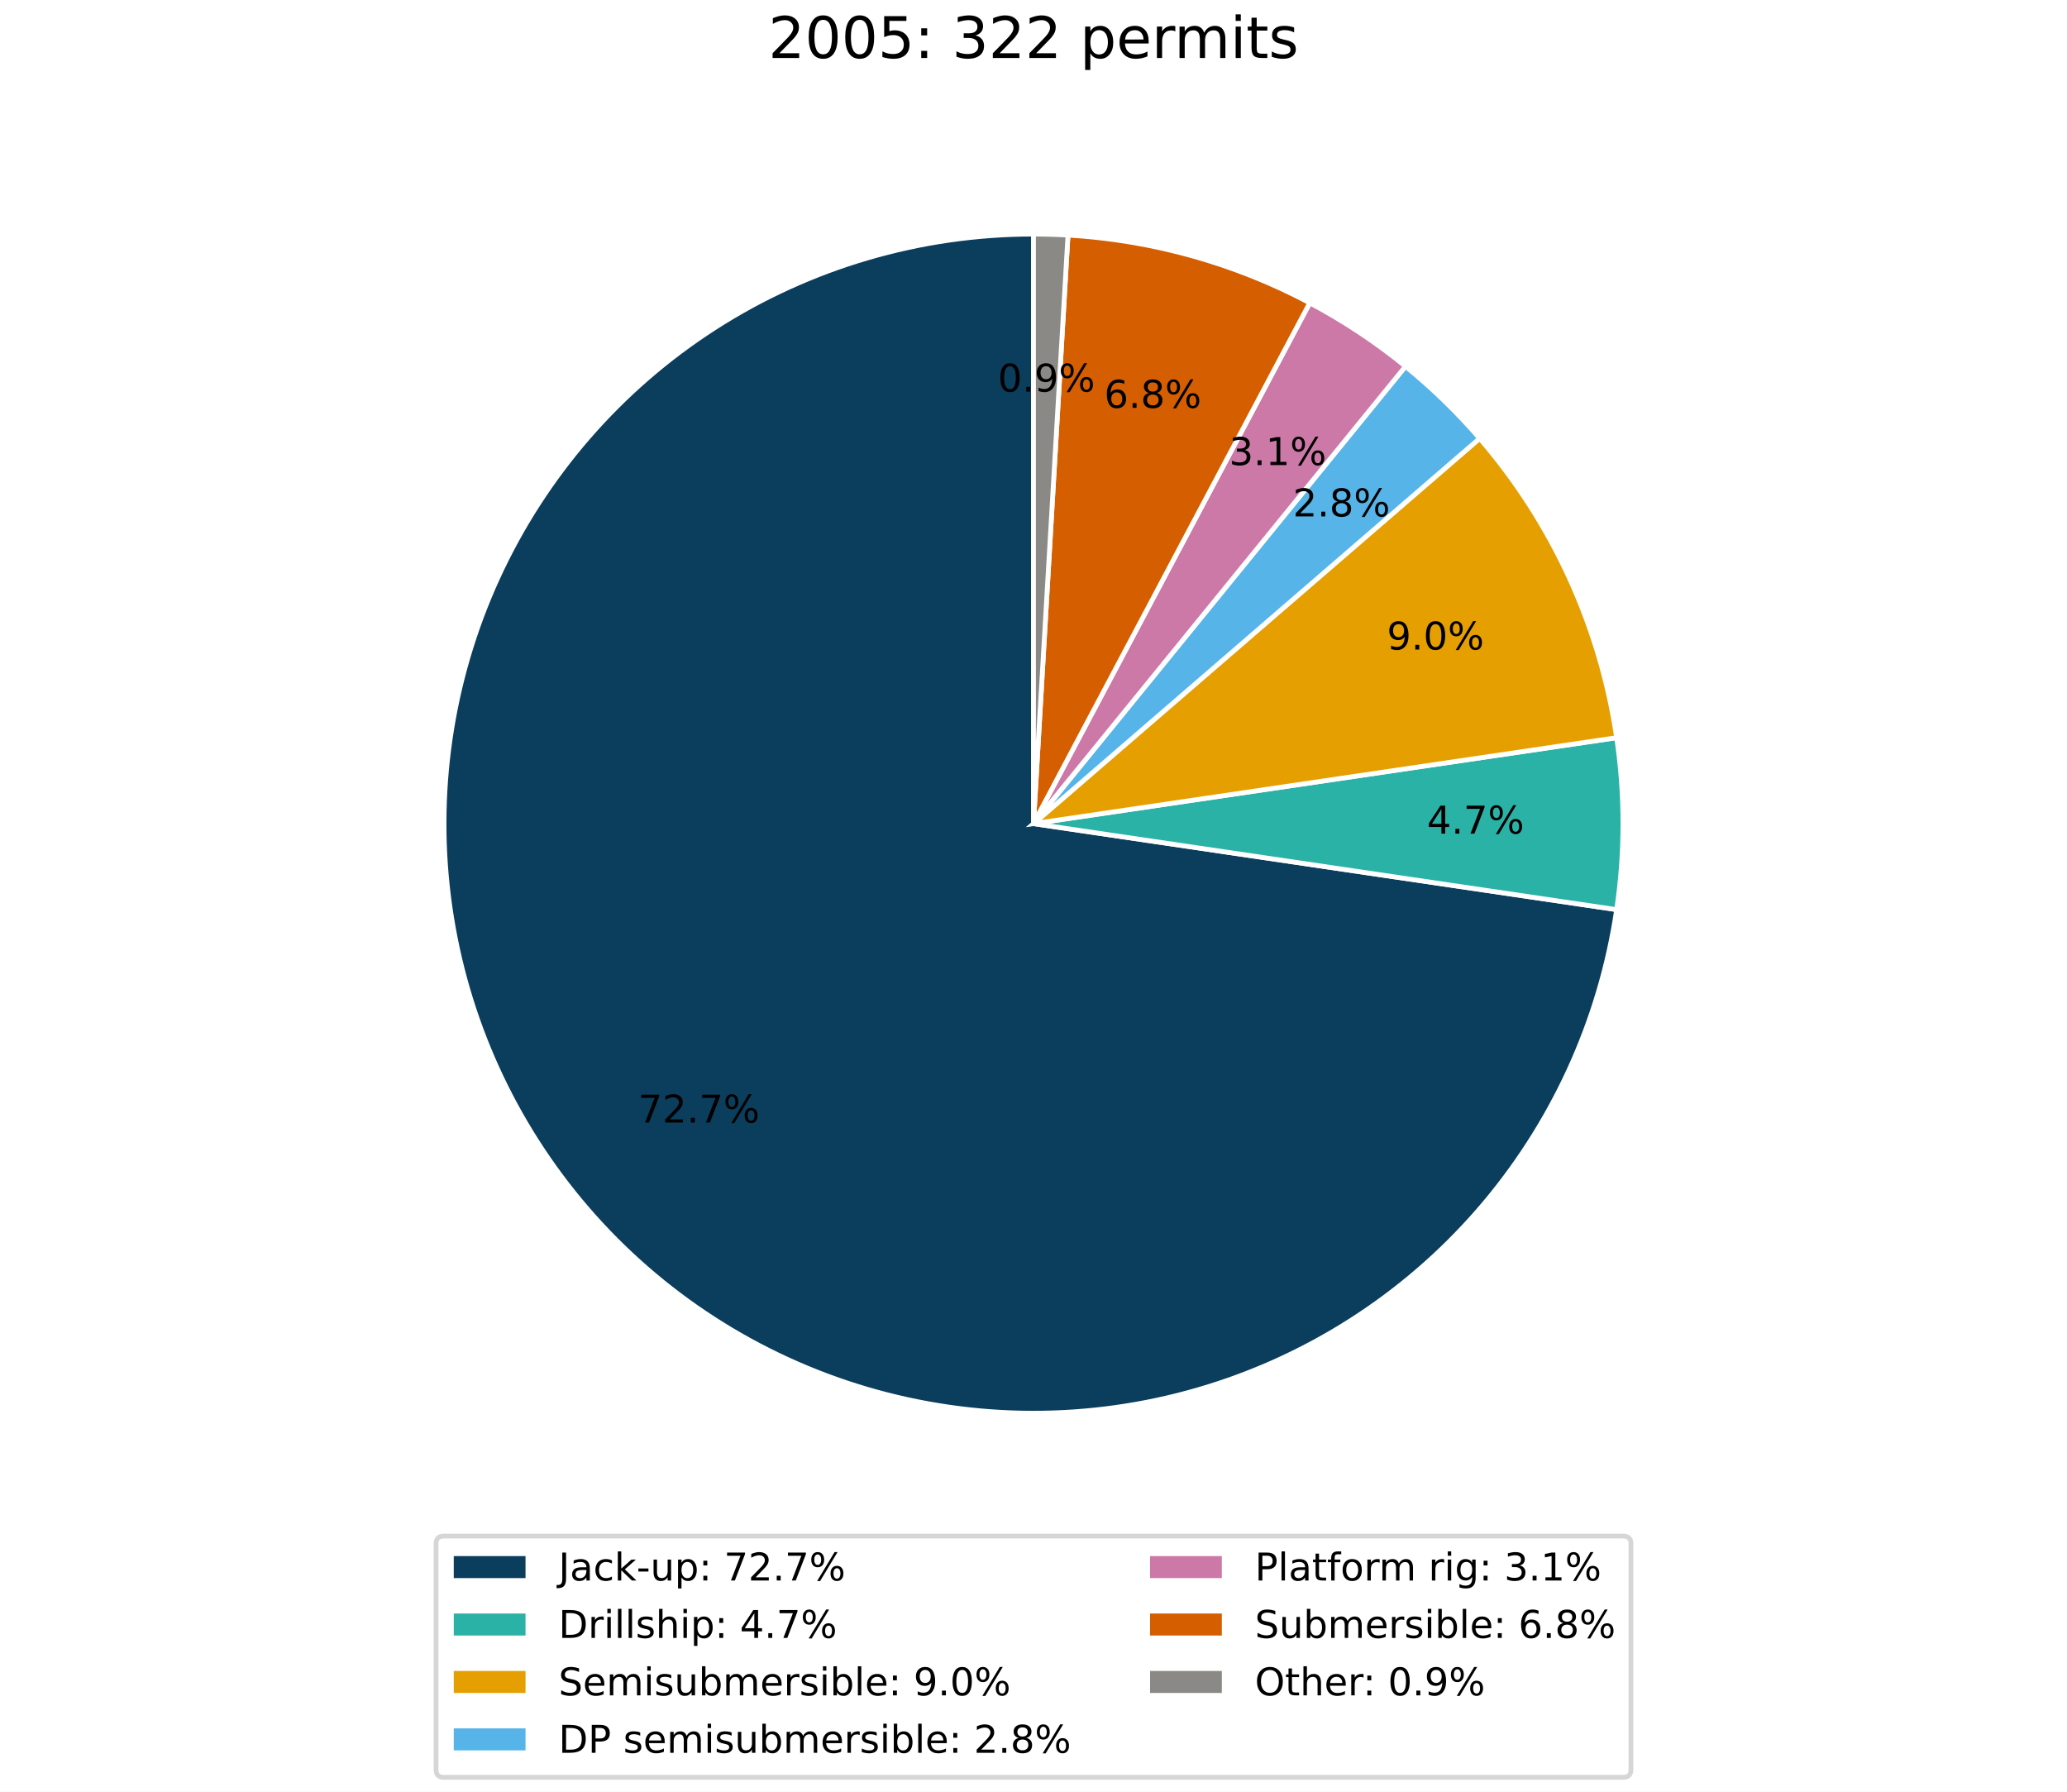
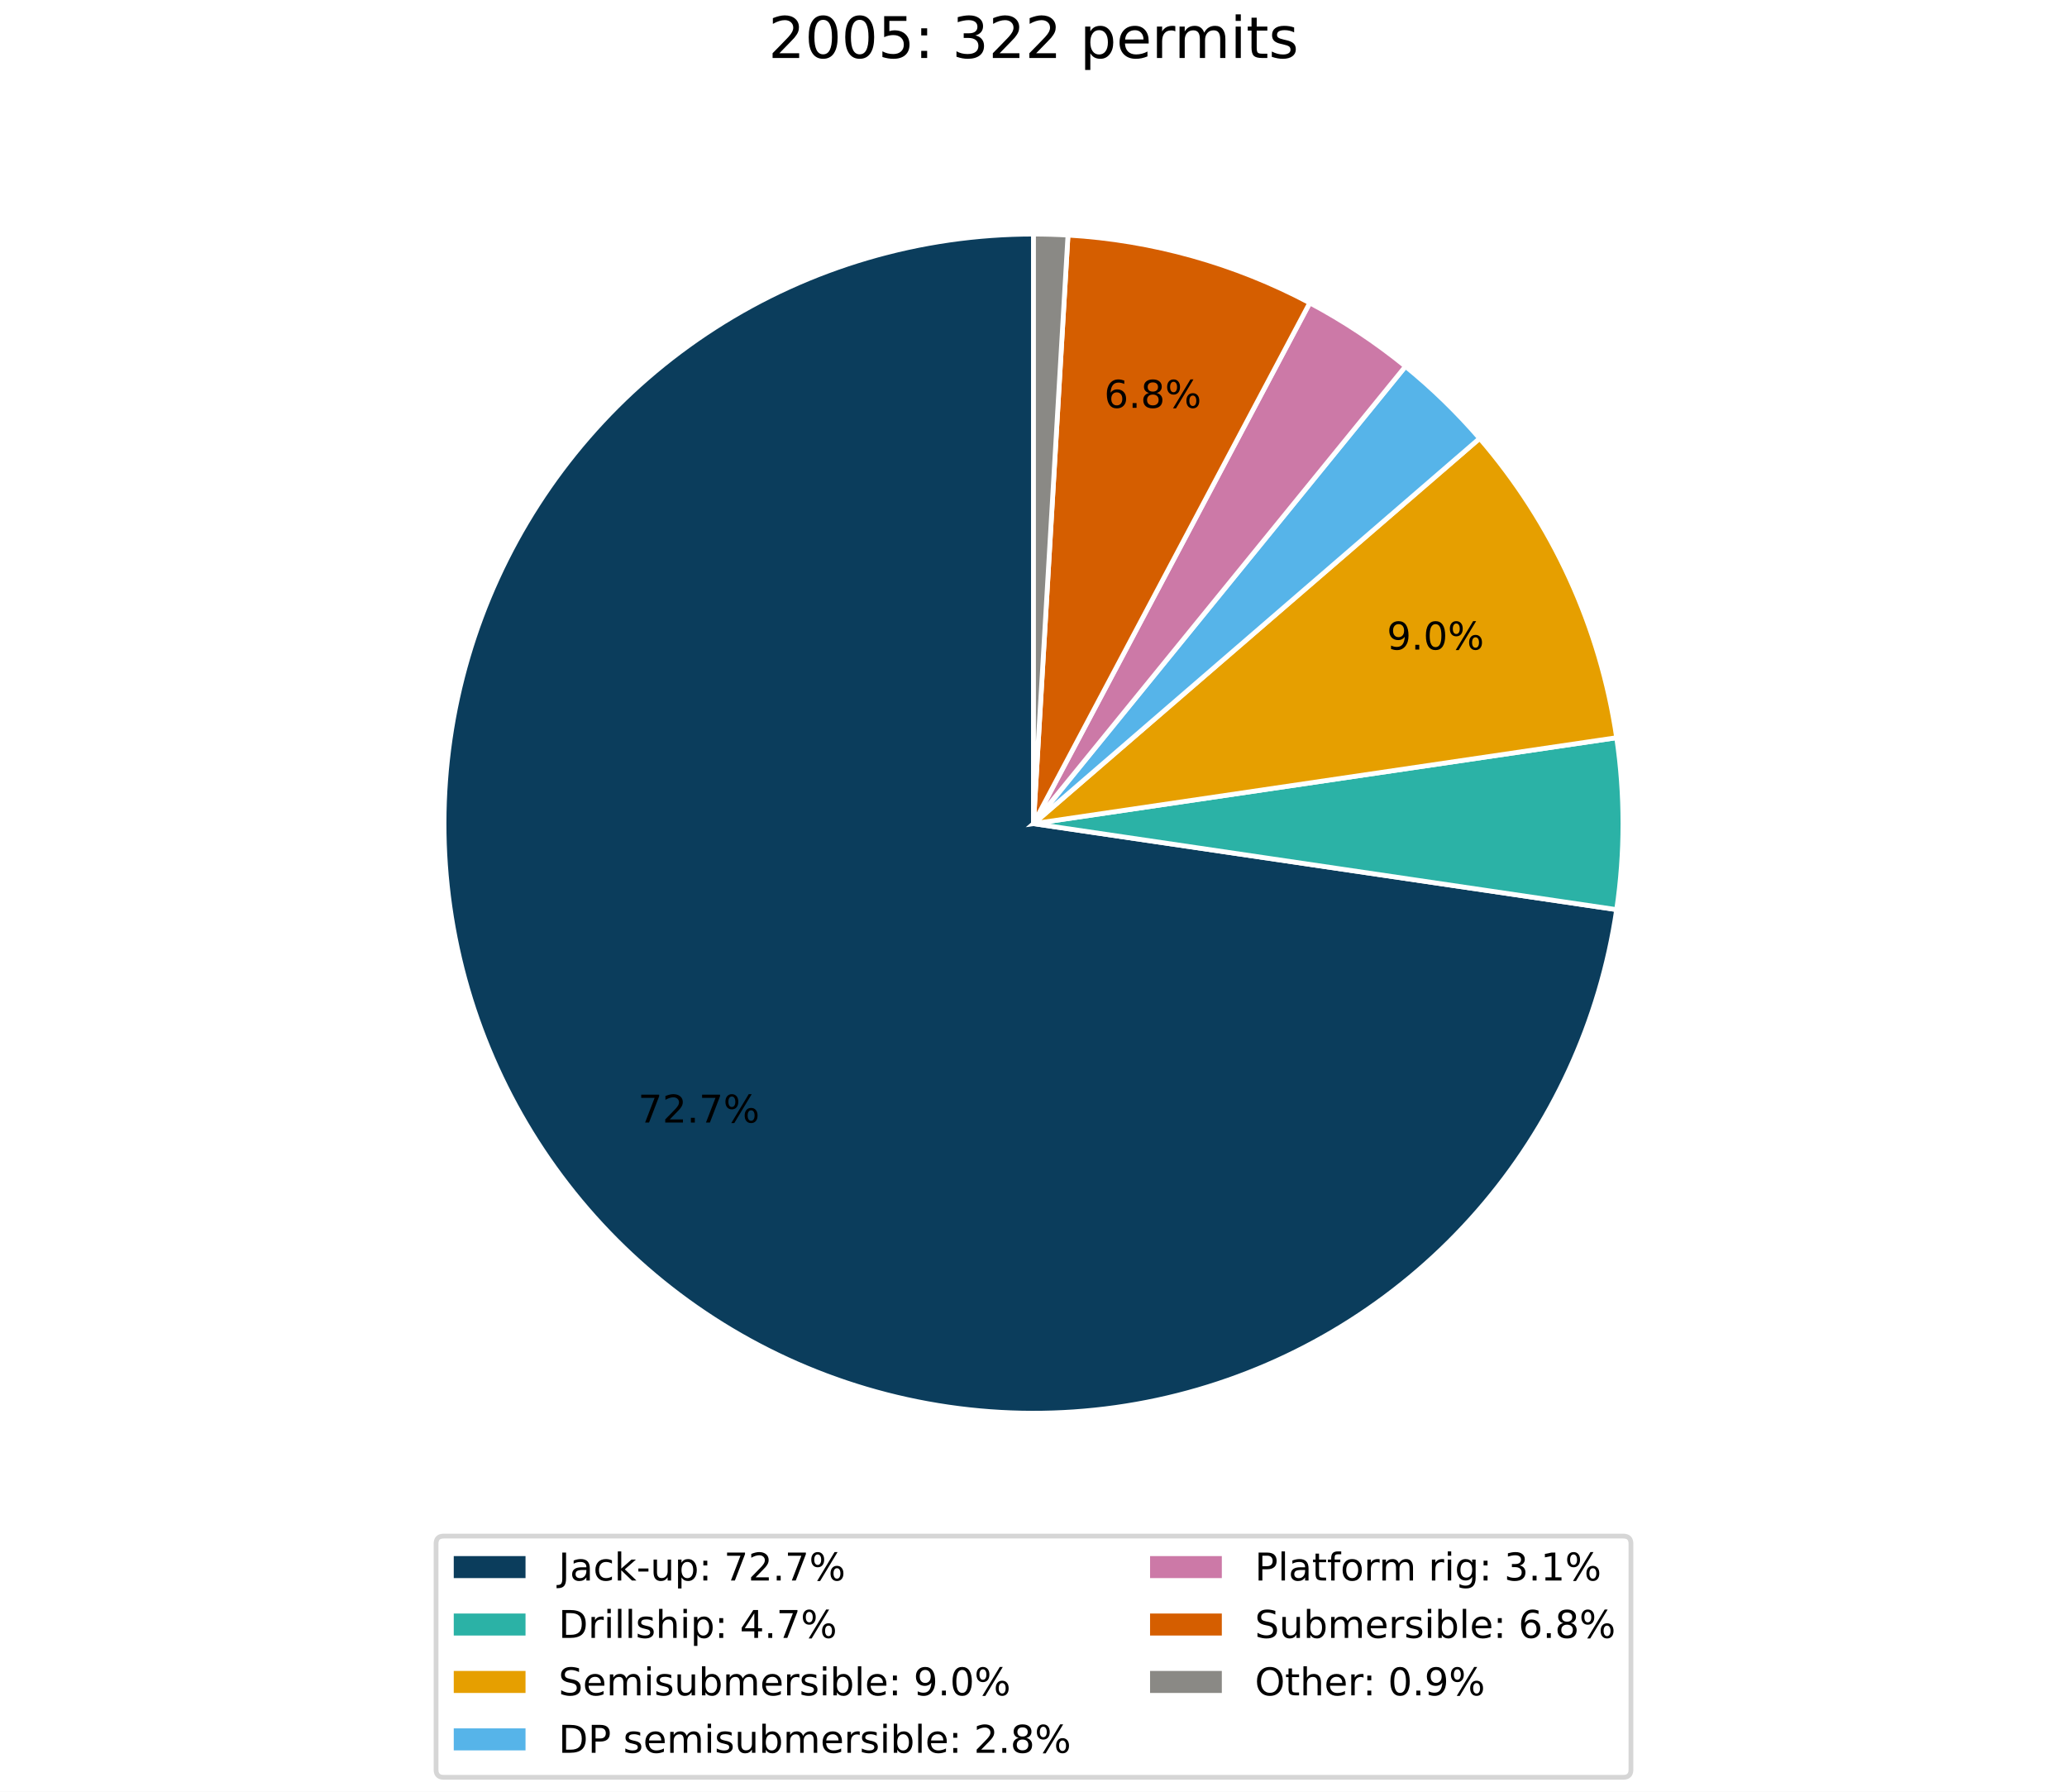
<svg xmlns="http://www.w3.org/2000/svg" xmlns:xlink="http://www.w3.org/1999/xlink" width="432pt" height="374.4pt" viewBox="0 0 432 374.4" version="1.1">
  <defs>
    <style type="text/css">*{stroke-linejoin: round; stroke-linecap: butt}</style>
  </defs>
  <g id="figure_1">
    <g id="patch_1">
      <path d="M 0 374.4 L 432 374.4 L 432 0 L 0 0 z " style="fill: #ffffff" />
    </g>
    <g id="axes_1">
      <g id="patch_2">
        <path d="M 216 48.917 C 192.404 48.917 169.297 55.696 149.442 68.444 C 129.586 81.193 113.804 99.381 103.983 120.836 C 94.162 142.291 90.708 166.122 94.035 189.483 C 97.362 212.843 107.332 234.763 122.752 252.623 C 138.173 270.483 158.404 283.542 181.03 290.24 C 203.655 296.938 227.736 296.997 250.393 290.409 C 273.051 283.822 293.347 270.862 308.854 253.077 C 324.361 235.292 334.437 213.421 337.878 190.078 L 216 172.112 z " style="fill: #0b3d5c; stroke: #ffffff; stroke-linejoin: miter" />
      </g>
      <g id="patch_3">
        <path d="M 337.878 190.078 C 338.755 184.129 339.195 178.125 339.195 172.112 C 339.195 166.1 338.755 160.096 337.878 154.147 L 216 172.112 z " style="fill: #2bb2a6; stroke: #ffffff; stroke-linejoin: miter" />
      </g>
      <g id="patch_4">
        <path d="M 337.878 154.147 C 336.181 142.634 332.861 131.418 328.017 120.836 C 323.173 110.254 316.854 100.411 309.248 91.602 L 216 172.112 z " style="fill: #e69f00; stroke: #ffffff; stroke-linejoin: miter" />
      </g>
      <g id="patch_5">
        <path d="M 309.248 91.602 C 306.891 88.872 304.415 86.247 301.828 83.735 C 299.241 81.222 296.545 78.824 293.747 76.549 L 216 172.112 z " style="fill: #56b4e9; stroke: #ffffff; stroke-linejoin: miter" />
      </g>
      <g id="patch_6">
        <path d="M 293.747 76.549 C 290.639 74.02 287.408 71.644 284.068 69.43 C 280.728 67.215 277.282 65.166 273.742 63.287 L 216 172.112 z " style="fill: #cc79a7; stroke: #ffffff; stroke-linejoin: miter" />
      </g>
      <g id="patch_7">
        <path d="M 273.742 63.287 C 265.949 59.152 257.733 55.866 249.238 53.486 C 240.742 51.105 232.015 49.644 223.208 49.128 L 216 172.112 z " style="fill: #d55e00; stroke: #ffffff; stroke-linejoin: miter" />
      </g>
      <g id="patch_8">
        <path d="M 223.208 49.128 C 222.008 49.058 220.807 49.005 219.605 48.97 C 218.404 48.935 217.202 48.917 216 48.917 L 216 172.112 z " style="fill: #8a8985; stroke: #ffffff; stroke-linejoin: miter" />
      </g>
      <g id="matplotlib.axis_1" />
      <g id="matplotlib.axis_2" />
      <g id="text_1">
        <g transform="translate(133.3573 234.5735) scale(0.08 -0.08)">
          <defs>
            <path id="DejaVuSans-1a" d="M 525 4666 L 3525 4666 L 3525 4397 L 1831 0 L 1172 0 L 2766 4134 L 525 4134 L 525 4666 z " transform="scale(0.015625)" />
            <path id="DejaVuSans-15" d="M 1228 531 L 3431 531 L 3431 0 L 469 0 L 469 531 Q 828 903 1448 1529 Q 2069 2156 2228 2338 Q 2531 2678 2651 2914 Q 2772 3150 2772 3378 Q 2772 3750 2511 3984 Q 2250 4219 1831 4219 Q 1534 4219 1204 4116 Q 875 4013 500 3803 L 500 4441 Q 881 4594 1212 4672 Q 1544 4750 1819 4750 Q 2544 4750 2975 4387 Q 3406 4025 3406 3419 Q 3406 3131 3298 2873 Q 3191 2616 2906 2266 Q 2828 2175 2409 1742 Q 1991 1309 1228 531 z " transform="scale(0.015625)" />
            <path id="DejaVuSans-11" d="M 684 794 L 1344 794 L 1344 0 L 684 0 L 684 794 z " transform="scale(0.015625)" />
            <path id="DejaVuSans-8" d="M 4653 2053 Q 4381 2053 4226 1822 Q 4072 1591 4072 1178 Q 4072 772 4226 539 Q 4381 306 4653 306 Q 4919 306 5073 539 Q 5228 772 5228 1178 Q 5228 1588 5073 1820 Q 4919 2053 4653 2053 z M 4653 2450 Q 5147 2450 5437 2106 Q 5728 1763 5728 1178 Q 5728 594 5436 251 Q 5144 -91 4653 -91 Q 4153 -91 3862 251 Q 3572 594 3572 1178 Q 3572 1766 3864 2108 Q 4156 2450 4653 2450 z M 1428 4353 Q 1159 4353 1004 4120 Q 850 3888 850 3481 Q 850 3069 1003 2837 Q 1156 2606 1428 2606 Q 1700 2606 1854 2837 Q 2009 3069 2009 3481 Q 2009 3884 1853 4118 Q 1697 4353 1428 4353 z M 4250 4750 L 4750 4750 L 1831 -91 L 1331 -91 L 4250 4750 z M 1428 4750 Q 1922 4750 2215 4408 Q 2509 4066 2509 3481 Q 2509 2891 2217 2550 Q 1925 2209 1428 2209 Q 931 2209 642 2551 Q 353 2894 353 3481 Q 353 4063 643 4406 Q 934 4750 1428 4750 z " transform="scale(0.015625)" />
          </defs>
          <use xlink:href="#DejaVuSans-1a" />
          <use xlink:href="#DejaVuSans-15" transform="translate(63.625 0)" />
          <use xlink:href="#DejaVuSans-11" transform="translate(127.25 0)" />
          <use xlink:href="#DejaVuSans-1a" transform="translate(159.0312 0)" />
          <use xlink:href="#DejaVuSans-8" transform="translate(222.6562 0)" />
        </g>
      </g>
      <g id="text_2">
-         <g transform="translate(298.2346 174.1906) scale(0.08 -0.08)">
-           <defs>
-             <path id="DejaVuSans-17" d="M 2419 4116 L 825 1625 L 2419 1625 L 2419 4116 z M 2253 4666 L 3047 4666 L 3047 1625 L 3713 1625 L 3713 1100 L 3047 1100 L 3047 0 L 2419 0 L 2419 1100 L 313 1100 L 313 1709 L 2253 4666 z " transform="scale(0.015625)" />
-           </defs>
-           <use xlink:href="#DejaVuSans-17" />
-           <use xlink:href="#DejaVuSans-11" transform="translate(63.625 0)" />
-           <use xlink:href="#DejaVuSans-1a" transform="translate(95.40625 0)" />
-           <use xlink:href="#DejaVuSans-8" transform="translate(159.0312 0)" />
-         </g>
-       </g>
-       <g id="text_3">
        <g transform="translate(289.8508 135.7332) scale(0.08 -0.08)">
          <defs>
            <path id="DejaVuSans-1c" d="M 703 97 L 703 672 Q 941 559 1184 500 Q 1428 441 1663 441 Q 2288 441 2617 861 Q 2947 1281 2994 2138 Q 2813 1869 2534 1725 Q 2256 1581 1919 1581 Q 1219 1581 811 2004 Q 403 2428 403 3163 Q 403 3881 828 4315 Q 1253 4750 1959 4750 Q 2769 4750 3195 4129 Q 3622 3509 3622 2328 Q 3622 1225 3098 567 Q 2575 -91 1691 -91 Q 1453 -91 1209 -44 Q 966 3 703 97 z M 1959 2075 Q 2384 2075 2632 2365 Q 2881 2656 2881 3163 Q 2881 3666 2632 3958 Q 2384 4250 1959 4250 Q 1534 4250 1286 3958 Q 1038 3666 1038 3163 Q 1038 2656 1286 2365 Q 1534 2075 1959 2075 z " transform="scale(0.015625)" />
            <path id="DejaVuSans-13" d="M 2034 4250 Q 1547 4250 1301 3770 Q 1056 3291 1056 2328 Q 1056 1369 1301 889 Q 1547 409 2034 409 Q 2525 409 2770 889 Q 3016 1369 3016 2328 Q 3016 3291 2770 3770 Q 2525 4250 2034 4250 z M 2034 4750 Q 2819 4750 3233 4129 Q 3647 3509 3647 2328 Q 3647 1150 3233 529 Q 2819 -91 2034 -91 Q 1250 -91 836 529 Q 422 1150 422 2328 Q 422 3509 836 4129 Q 1250 4750 2034 4750 z " transform="scale(0.015625)" />
          </defs>
          <use xlink:href="#DejaVuSans-1c" />
          <use xlink:href="#DejaVuSans-11" transform="translate(63.625 0)" />
          <use xlink:href="#DejaVuSans-13" transform="translate(95.40625 0)" />
          <use xlink:href="#DejaVuSans-8" transform="translate(159.0312 0)" />
        </g>
      </g>
-       <g id="text_4">
-         <g transform="translate(270.2092 107.9073) scale(0.08 -0.08)">
-           <defs>
-             <path id="DejaVuSans-1b" d="M 2034 2216 Q 1584 2216 1326 1975 Q 1069 1734 1069 1313 Q 1069 891 1326 650 Q 1584 409 2034 409 Q 2484 409 2743 651 Q 3003 894 3003 1313 Q 3003 1734 2745 1975 Q 2488 2216 2034 2216 z M 1403 2484 Q 997 2584 770 2862 Q 544 3141 544 3541 Q 544 4100 942 4425 Q 1341 4750 2034 4750 Q 2731 4750 3128 4425 Q 3525 4100 3525 3541 Q 3525 3141 3298 2862 Q 3072 2584 2669 2484 Q 3125 2378 3379 2068 Q 3634 1759 3634 1313 Q 3634 634 3220 271 Q 2806 -91 2034 -91 Q 1263 -91 848 271 Q 434 634 434 1313 Q 434 1759 690 2068 Q 947 2378 1403 2484 z M 1172 3481 Q 1172 3119 1398 2916 Q 1625 2713 2034 2713 Q 2441 2713 2670 2916 Q 2900 3119 2900 3481 Q 2900 3844 2670 4047 Q 2441 4250 2034 4250 Q 1625 4250 1398 4047 Q 1172 3844 1172 3481 z " transform="scale(0.015625)" />
-           </defs>
-           <use xlink:href="#DejaVuSans-15" />
-           <use xlink:href="#DejaVuSans-11" transform="translate(63.625 0)" />
-           <use xlink:href="#DejaVuSans-1b" transform="translate(95.40625 0)" />
-           <use xlink:href="#DejaVuSans-8" transform="translate(159.0312 0)" />
-         </g>
-       </g>
-       <g id="text_5">
-         <g transform="translate(256.8894 97.17846) scale(0.08 -0.08)">
-           <defs>
-             <path id="DejaVuSans-16" d="M 2597 2516 Q 3050 2419 3304 2112 Q 3559 1806 3559 1356 Q 3559 666 3084 287 Q 2609 -91 1734 -91 Q 1441 -91 1130 -33 Q 819 25 488 141 L 488 750 Q 750 597 1062 519 Q 1375 441 1716 441 Q 2309 441 2620 675 Q 2931 909 2931 1356 Q 2931 1769 2642 2001 Q 2353 2234 1838 2234 L 1294 2234 L 1294 2753 L 1863 2753 Q 2328 2753 2575 2939 Q 2822 3125 2822 3475 Q 2822 3834 2567 4026 Q 2313 4219 1838 4219 Q 1578 4219 1281 4162 Q 984 4106 628 3988 L 628 4550 Q 988 4650 1302 4700 Q 1616 4750 1894 4750 Q 2613 4750 3031 4423 Q 3450 4097 3450 3541 Q 3450 3153 3228 2886 Q 3006 2619 2597 2516 z " transform="scale(0.015625)" />
-             <path id="DejaVuSans-14" d="M 794 531 L 1825 531 L 1825 4091 L 703 3866 L 703 4441 L 1819 4666 L 2450 4666 L 2450 531 L 3481 531 L 3481 0 L 794 0 L 794 531 z " transform="scale(0.015625)" />
-           </defs>
-           <use xlink:href="#DejaVuSans-16" />
-           <use xlink:href="#DejaVuSans-11" transform="translate(63.625 0)" />
-           <use xlink:href="#DejaVuSans-14" transform="translate(95.40625 0)" />
-           <use xlink:href="#DejaVuSans-8" transform="translate(159.0312 0)" />
-         </g>
-       </g>
-       <g id="text_6">
+       <g id="text_3">
        <g transform="translate(230.7664 85.22045) scale(0.08 -0.08)">
          <defs>
            <path id="DejaVuSans-19" d="M 2113 2584 Q 1688 2584 1439 2293 Q 1191 2003 1191 1497 Q 1191 994 1439 701 Q 1688 409 2113 409 Q 2538 409 2786 701 Q 3034 994 3034 1497 Q 3034 2003 2786 2293 Q 2538 2584 2113 2584 z M 3366 4563 L 3366 3988 Q 3128 4100 2886 4159 Q 2644 4219 2406 4219 Q 1781 4219 1451 3797 Q 1122 3375 1075 2522 Q 1259 2794 1537 2939 Q 1816 3084 2150 3084 Q 2853 3084 3261 2657 Q 3669 2231 3669 1497 Q 3669 778 3244 343 Q 2819 -91 2113 -91 Q 1303 -91 875 529 Q 447 1150 447 2328 Q 447 3434 972 4092 Q 1497 4750 2381 4750 Q 2619 4750 2861 4703 Q 3103 4656 3366 4563 z " transform="scale(0.015625)" />
+             <path id="DejaVuSans-1b" d="M 2034 2216 Q 1584 2216 1326 1975 Q 1069 1734 1069 1313 Q 1069 891 1326 650 Q 1584 409 2034 409 Q 2484 409 2743 651 Q 3003 894 3003 1313 Q 3003 1734 2745 1975 Q 2488 2216 2034 2216 z M 1403 2484 Q 997 2584 770 2862 Q 544 3141 544 3541 Q 544 4100 942 4425 Q 1341 4750 2034 4750 Q 2731 4750 3128 4425 Q 3525 4100 3525 3541 Q 3525 3141 3298 2862 Q 3072 2584 2669 2484 Q 3125 2378 3379 2068 Q 3634 1759 3634 1313 Q 3634 634 3220 271 Q 2806 -91 2034 -91 Q 1263 -91 848 271 Q 434 634 434 1313 Q 434 1759 690 2068 Q 947 2378 1403 2484 z M 1172 3481 Q 1172 3119 1398 2916 Q 1625 2713 2034 2713 Q 2441 2713 2670 2916 Q 2900 3119 2900 3481 Q 2900 3844 2670 4047 Q 2441 4250 2034 4250 Q 1625 4250 1398 4047 Q 1172 3844 1172 3481 z " transform="scale(0.015625)" />
          </defs>
          <use xlink:href="#DejaVuSans-19" />
          <use xlink:href="#DejaVuSans-11" transform="translate(63.625 0)" />
          <use xlink:href="#DejaVuSans-1b" transform="translate(95.40625 0)" />
          <use xlink:href="#DejaVuSans-8" transform="translate(159.0312 0)" />
        </g>
      </g>
-       <g id="text_7">
-         <g transform="translate(208.5421 81.83371) scale(0.08 -0.08)">
-           <use xlink:href="#DejaVuSans-13" />
-           <use xlink:href="#DejaVuSans-11" transform="translate(63.625 0)" />
-           <use xlink:href="#DejaVuSans-1c" transform="translate(95.40625 0)" />
-           <use xlink:href="#DejaVuSans-8" transform="translate(159.0312 0)" />
-         </g>
-       </g>
-       <g id="text_8">
+       <g id="text_4">
        <g transform="translate(160.5909 12.11837) scale(0.12 -0.12)">
          <defs>
            <path id="DejaVuSans-18" d="M 691 4666 L 3169 4666 L 3169 4134 L 1269 4134 L 1269 2991 Q 1406 3038 1543 3061 Q 1681 3084 1819 3084 Q 2600 3084 3056 2656 Q 3513 2228 3513 1497 Q 3513 744 3044 326 Q 2575 -91 1722 -91 Q 1428 -91 1123 -41 Q 819 9 494 109 L 494 744 Q 775 591 1075 516 Q 1375 441 1709 441 Q 2250 441 2565 725 Q 2881 1009 2881 1497 Q 2881 1984 2565 2268 Q 2250 2553 1709 2553 Q 1456 2553 1204 2497 Q 953 2441 691 2322 L 691 4666 z " transform="scale(0.015625)" />
            <path id="DejaVuSans-1d" d="M 750 794 L 1409 794 L 1409 0 L 750 0 L 750 794 z M 750 3309 L 1409 3309 L 1409 2516 L 750 2516 L 750 3309 z " transform="scale(0.015625)" />
            <path id="DejaVuSans-3" transform="scale(0.015625)" />
+             <path id="DejaVuSans-16" d="M 2597 2516 Q 3050 2419 3304 2112 Q 3559 1806 3559 1356 Q 3559 666 3084 287 Q 2609 -91 1734 -91 Q 1441 -91 1130 -33 Q 819 25 488 141 L 488 750 Q 750 597 1062 519 Q 1375 441 1716 441 Q 2309 441 2620 675 Q 2931 909 2931 1356 Q 2931 1769 2642 2001 Q 2353 2234 1838 2234 L 1294 2234 L 1294 2753 L 1863 2753 Q 2328 2753 2575 2939 Q 2822 3125 2822 3475 Q 2822 3834 2567 4026 Q 2313 4219 1838 4219 Q 1578 4219 1281 4162 Q 984 4106 628 3988 L 628 4550 Q 988 4650 1302 4700 Q 1616 4750 1894 4750 Q 2613 4750 3031 4423 Q 3450 4097 3450 3541 Q 3450 3153 3228 2886 Q 3006 2619 2597 2516 z " transform="scale(0.015625)" />
            <path id="DejaVuSans-53" d="M 1159 525 L 1159 -1331 L 581 -1331 L 581 3500 L 1159 3500 L 1159 2969 Q 1341 3281 1617 3432 Q 1894 3584 2278 3584 Q 2916 3584 3314 3078 Q 3713 2572 3713 1747 Q 3713 922 3314 415 Q 2916 -91 2278 -91 Q 1894 -91 1617 61 Q 1341 213 1159 525 z M 3116 1747 Q 3116 2381 2855 2742 Q 2594 3103 2138 3103 Q 1681 3103 1420 2742 Q 1159 2381 1159 1747 Q 1159 1113 1420 752 Q 1681 391 2138 391 Q 2594 391 2855 752 Q 3116 1113 3116 1747 z " transform="scale(0.015625)" />
            <path id="DejaVuSans-48" d="M 3597 1894 L 3597 1613 L 953 1613 Q 991 1019 1311 708 Q 1631 397 2203 397 Q 2534 397 2845 478 Q 3156 559 3463 722 L 3463 178 Q 3153 47 2828 -22 Q 2503 -91 2169 -91 Q 1331 -91 842 396 Q 353 884 353 1716 Q 353 2575 817 3079 Q 1281 3584 2069 3584 Q 2775 3584 3186 3129 Q 3597 2675 3597 1894 z M 3022 2063 Q 3016 2534 2758 2815 Q 2500 3097 2075 3097 Q 1594 3097 1305 2825 Q 1016 2553 972 2059 L 3022 2063 z " transform="scale(0.015625)" />
            <path id="DejaVuSans-55" d="M 2631 2963 Q 2534 3019 2420 3045 Q 2306 3072 2169 3072 Q 1681 3072 1420 2755 Q 1159 2438 1159 1844 L 1159 0 L 581 0 L 581 3500 L 1159 3500 L 1159 2956 Q 1341 3275 1631 3429 Q 1922 3584 2338 3584 Q 2397 3584 2469 3576 Q 2541 3569 2628 3553 L 2631 2963 z " transform="scale(0.015625)" />
            <path id="DejaVuSans-50" d="M 3328 2828 Q 3544 3216 3844 3400 Q 4144 3584 4550 3584 Q 5097 3584 5394 3201 Q 5691 2819 5691 2113 L 5691 0 L 5113 0 L 5113 2094 Q 5113 2597 4934 2840 Q 4756 3084 4391 3084 Q 3944 3084 3684 2787 Q 3425 2491 3425 1978 L 3425 0 L 2847 0 L 2847 2094 Q 2847 2600 2669 2842 Q 2491 3084 2119 3084 Q 1678 3084 1418 2786 Q 1159 2488 1159 1978 L 1159 0 L 581 0 L 581 3500 L 1159 3500 L 1159 2956 Q 1356 3278 1631 3431 Q 1906 3584 2284 3584 Q 2666 3584 2933 3390 Q 3200 3197 3328 2828 z " transform="scale(0.015625)" />
            <path id="DejaVuSans-4c" d="M 603 3500 L 1178 3500 L 1178 0 L 603 0 L 603 3500 z M 603 4863 L 1178 4863 L 1178 4134 L 603 4134 L 603 4863 z " transform="scale(0.015625)" />
            <path id="DejaVuSans-57" d="M 1172 4494 L 1172 3500 L 2356 3500 L 2356 3053 L 1172 3053 L 1172 1153 Q 1172 725 1289 603 Q 1406 481 1766 481 L 2356 481 L 2356 0 L 1766 0 Q 1100 0 847 248 Q 594 497 594 1153 L 594 3053 L 172 3053 L 172 3500 L 594 3500 L 594 4494 L 1172 4494 z " transform="scale(0.015625)" />
            <path id="DejaVuSans-56" d="M 2834 3397 L 2834 2853 Q 2591 2978 2328 3040 Q 2066 3103 1784 3103 Q 1356 3103 1142 2972 Q 928 2841 928 2578 Q 928 2378 1081 2264 Q 1234 2150 1697 2047 L 1894 2003 Q 2506 1872 2764 1633 Q 3022 1394 3022 966 Q 3022 478 2636 193 Q 2250 -91 1575 -91 Q 1294 -91 989 -36 Q 684 19 347 128 L 347 722 Q 666 556 975 473 Q 1284 391 1588 391 Q 1994 391 2212 530 Q 2431 669 2431 922 Q 2431 1156 2273 1281 Q 2116 1406 1581 1522 L 1381 1569 Q 847 1681 609 1914 Q 372 2147 372 2553 Q 372 3047 722 3315 Q 1072 3584 1716 3584 Q 2034 3584 2315 3537 Q 2597 3491 2834 3397 z " transform="scale(0.015625)" />
          </defs>
          <use xlink:href="#DejaVuSans-15" />
          <use xlink:href="#DejaVuSans-13" transform="translate(63.625 0)" />
          <use xlink:href="#DejaVuSans-13" transform="translate(127.25 0)" />
          <use xlink:href="#DejaVuSans-18" transform="translate(190.875 0)" />
          <use xlink:href="#DejaVuSans-1d" transform="translate(254.5 0)" />
          <use xlink:href="#DejaVuSans-3" transform="translate(288.1875 0)" />
          <use xlink:href="#DejaVuSans-16" transform="translate(319.9688 0)" />
          <use xlink:href="#DejaVuSans-15" transform="translate(383.5938 0)" />
          <use xlink:href="#DejaVuSans-15" transform="translate(447.2188 0)" />
          <use xlink:href="#DejaVuSans-3" transform="translate(510.8438 0)" />
          <use xlink:href="#DejaVuSans-53" transform="translate(542.625 0)" />
          <use xlink:href="#DejaVuSans-48" transform="translate(606.1094 0)" />
          <use xlink:href="#DejaVuSans-55" transform="translate(667.6406 0)" />
          <use xlink:href="#DejaVuSans-50" transform="translate(707 0)" />
          <use xlink:href="#DejaVuSans-4c" transform="translate(804.4062 0)" />
          <use xlink:href="#DejaVuSans-57" transform="translate(832.1875 0)" />
          <use xlink:href="#DejaVuSans-56" transform="translate(871.3906 0)" />
        </g>
      </g>
      <g id="legend_1">
        <g id="patch_9">
          <path d="M 92.734 371.385 L 339.266 371.385 Q 340.866 371.385 340.866 369.785 L 340.866 322.582 Q 340.866 320.982 339.266 320.982 L 92.734 320.982 Q 91.134 320.982 91.134 322.582 L 91.134 369.785 Q 91.134 371.385 92.734 371.385 z " style="fill: #ffffff; opacity: 0.8; stroke: #cccccc; stroke-linejoin: miter" />
        </g>
        <g id="patch_10">
          <path d="M 94.334 330.261 L 110.334 330.261 L 110.334 324.661 L 94.334 324.661 z " style="fill: #0b3d5c; stroke: #ffffff; stroke-linejoin: miter" />
        </g>
-         <g id="text_9">
+         <g id="text_5">
          <g transform="translate(116.7338 330.261) scale(0.08 -0.08)">
            <defs>
              <path id="DejaVuSans-2d" d="M 628 4666 L 1259 4666 L 1259 325 Q 1259 -519 939 -900 Q 619 -1281 -91 -1281 L -331 -1281 L -331 -750 L -134 -750 Q 284 -750 456 -515 Q 628 -281 628 325 L 628 4666 z " transform="scale(0.015625)" />
              <path id="DejaVuSans-44" d="M 2194 1759 Q 1497 1759 1228 1600 Q 959 1441 959 1056 Q 959 750 1161 570 Q 1363 391 1709 391 Q 2188 391 2477 730 Q 2766 1069 2766 1631 L 2766 1759 L 2194 1759 z M 3341 1997 L 3341 0 L 2766 0 L 2766 531 Q 2569 213 2275 61 Q 1981 -91 1556 -91 Q 1019 -91 701 211 Q 384 513 384 1019 Q 384 1609 779 1909 Q 1175 2209 1959 2209 L 2766 2209 L 2766 2266 Q 2766 2663 2505 2880 Q 2244 3097 1772 3097 Q 1472 3097 1187 3025 Q 903 2953 641 2809 L 641 3341 Q 956 3463 1253 3523 Q 1550 3584 1831 3584 Q 2591 3584 2966 3190 Q 3341 2797 3341 1997 z " transform="scale(0.015625)" />
              <path id="DejaVuSans-46" d="M 3122 3366 L 3122 2828 Q 2878 2963 2633 3030 Q 2388 3097 2138 3097 Q 1578 3097 1268 2742 Q 959 2388 959 1747 Q 959 1106 1268 751 Q 1578 397 2138 397 Q 2388 397 2633 464 Q 2878 531 3122 666 L 3122 134 Q 2881 22 2623 -34 Q 2366 -91 2075 -91 Q 1284 -91 818 406 Q 353 903 353 1747 Q 353 2603 823 3093 Q 1294 3584 2113 3584 Q 2378 3584 2631 3529 Q 2884 3475 3122 3366 z " transform="scale(0.015625)" />
              <path id="DejaVuSans-4e" d="M 581 4863 L 1159 4863 L 1159 1991 L 2875 3500 L 3609 3500 L 1753 1863 L 3688 0 L 2938 0 L 1159 1709 L 1159 0 L 581 0 L 581 4863 z " transform="scale(0.015625)" />
              <path id="DejaVuSans-10" d="M 313 2009 L 1997 2009 L 1997 1497 L 313 1497 L 313 2009 z " transform="scale(0.015625)" />
              <path id="DejaVuSans-58" d="M 544 1381 L 544 3500 L 1119 3500 L 1119 1403 Q 1119 906 1312 657 Q 1506 409 1894 409 Q 2359 409 2629 706 Q 2900 1003 2900 1516 L 2900 3500 L 3475 3500 L 3475 0 L 2900 0 L 2900 538 Q 2691 219 2414 64 Q 2138 -91 1772 -91 Q 1169 -91 856 284 Q 544 659 544 1381 z M 1991 3584 L 1991 3584 z " transform="scale(0.015625)" />
            </defs>
            <use xlink:href="#DejaVuSans-2d" />
            <use xlink:href="#DejaVuSans-44" transform="translate(29.5 0)" />
            <use xlink:href="#DejaVuSans-46" transform="translate(90.78125 0)" />
            <use xlink:href="#DejaVuSans-4e" transform="translate(145.7656 0)" />
            <use xlink:href="#DejaVuSans-10" transform="translate(203.6719 0)" />
            <use xlink:href="#DejaVuSans-58" transform="translate(239.75 0)" />
            <use xlink:href="#DejaVuSans-53" transform="translate(303.125 0)" />
            <use xlink:href="#DejaVuSans-1d" transform="translate(366.6094 0)" />
            <use xlink:href="#DejaVuSans-3" transform="translate(400.2969 0)" />
            <use xlink:href="#DejaVuSans-1a" transform="translate(432.0781 0)" />
            <use xlink:href="#DejaVuSans-15" transform="translate(495.7031 0)" />
            <use xlink:href="#DejaVuSans-11" transform="translate(559.3281 0)" />
            <use xlink:href="#DejaVuSans-1a" transform="translate(591.1094 0)" />
            <use xlink:href="#DejaVuSans-8" transform="translate(654.7344 0)" />
          </g>
        </g>
        <g id="patch_11">
          <path d="M 94.334 342.262 L 110.334 342.262 L 110.334 336.662 L 94.334 336.662 z " style="fill: #2bb2a6; stroke: #ffffff; stroke-linejoin: miter" />
        </g>
-         <g id="text_10">
+         <g id="text_6">
          <g transform="translate(116.7338 342.2616) scale(0.08 -0.08)">
            <defs>
              <path id="DejaVuSans-27" d="M 1259 4147 L 1259 519 L 2022 519 Q 2988 519 3436 956 Q 3884 1394 3884 2338 Q 3884 3275 3436 3711 Q 2988 4147 2022 4147 L 1259 4147 z M 628 4666 L 1925 4666 Q 3281 4666 3915 4102 Q 4550 3538 4550 2338 Q 4550 1131 3912 565 Q 3275 0 1925 0 L 628 0 L 628 4666 z " transform="scale(0.015625)" />
              <path id="DejaVuSans-4f" d="M 603 4863 L 1178 4863 L 1178 0 L 603 0 L 603 4863 z " transform="scale(0.015625)" />
              <path id="DejaVuSans-4b" d="M 3513 2113 L 3513 0 L 2938 0 L 2938 2094 Q 2938 2591 2744 2837 Q 2550 3084 2163 3084 Q 1697 3084 1428 2787 Q 1159 2491 1159 1978 L 1159 0 L 581 0 L 581 4863 L 1159 4863 L 1159 2956 Q 1366 3272 1645 3428 Q 1925 3584 2291 3584 Q 2894 3584 3203 3211 Q 3513 2838 3513 2113 z " transform="scale(0.015625)" />
+               <path id="DejaVuSans-17" d="M 2419 4116 L 825 1625 L 2419 1625 L 2419 4116 z M 2253 4666 L 3047 4666 L 3047 1625 L 3713 1625 L 3713 1100 L 3047 1100 L 3047 0 L 2419 0 L 2419 1100 L 313 1100 L 313 1709 L 2253 4666 z " transform="scale(0.015625)" />
            </defs>
            <use xlink:href="#DejaVuSans-27" />
            <use xlink:href="#DejaVuSans-55" transform="translate(77 0)" />
            <use xlink:href="#DejaVuSans-4c" transform="translate(118.1094 0)" />
            <use xlink:href="#DejaVuSans-4f" transform="translate(145.8906 0)" />
            <use xlink:href="#DejaVuSans-4f" transform="translate(173.6719 0)" />
            <use xlink:href="#DejaVuSans-56" transform="translate(201.4531 0)" />
            <use xlink:href="#DejaVuSans-4b" transform="translate(253.5469 0)" />
            <use xlink:href="#DejaVuSans-4c" transform="translate(316.9219 0)" />
            <use xlink:href="#DejaVuSans-53" transform="translate(344.7031 0)" />
            <use xlink:href="#DejaVuSans-1d" transform="translate(408.1875 0)" />
            <use xlink:href="#DejaVuSans-3" transform="translate(441.875 0)" />
            <use xlink:href="#DejaVuSans-17" transform="translate(473.6562 0)" />
            <use xlink:href="#DejaVuSans-11" transform="translate(537.2812 0)" />
            <use xlink:href="#DejaVuSans-1a" transform="translate(569.0625 0)" />
            <use xlink:href="#DejaVuSans-8" transform="translate(632.6875 0)" />
          </g>
        </g>
        <g id="patch_12">
          <path d="M 94.334 354.262 L 110.334 354.262 L 110.334 348.662 L 94.334 348.662 z " style="fill: #e69f00; stroke: #ffffff; stroke-linejoin: miter" />
        </g>
-         <g id="text_11">
+         <g id="text_7">
          <g transform="translate(116.7338 354.2622) scale(0.08 -0.08)">
            <defs>
              <path id="DejaVuSans-36" d="M 3425 4513 L 3425 3897 Q 3066 4069 2747 4153 Q 2428 4238 2131 4238 Q 1616 4238 1336 4038 Q 1056 3838 1056 3469 Q 1056 3159 1242 3001 Q 1428 2844 1947 2747 L 2328 2669 Q 3034 2534 3370 2195 Q 3706 1856 3706 1288 Q 3706 609 3251 259 Q 2797 -91 1919 -91 Q 1588 -91 1214 -16 Q 841 59 441 206 L 441 856 Q 825 641 1194 531 Q 1563 422 1919 422 Q 2459 422 2753 634 Q 3047 847 3047 1241 Q 3047 1584 2836 1778 Q 2625 1972 2144 2069 L 1759 2144 Q 1053 2284 737 2584 Q 422 2884 422 3419 Q 422 4038 858 4394 Q 1294 4750 2059 4750 Q 2388 4750 2728 4690 Q 3069 4631 3425 4513 z " transform="scale(0.015625)" />
              <path id="DejaVuSans-45" d="M 3116 1747 Q 3116 2381 2855 2742 Q 2594 3103 2138 3103 Q 1681 3103 1420 2742 Q 1159 2381 1159 1747 Q 1159 1113 1420 752 Q 1681 391 2138 391 Q 2594 391 2855 752 Q 3116 1113 3116 1747 z M 1159 2969 Q 1341 3281 1617 3432 Q 1894 3584 2278 3584 Q 2916 3584 3314 3078 Q 3713 2572 3713 1747 Q 3713 922 3314 415 Q 2916 -91 2278 -91 Q 1894 -91 1617 61 Q 1341 213 1159 525 L 1159 0 L 581 0 L 581 4863 L 1159 4863 L 1159 2969 z " transform="scale(0.015625)" />
            </defs>
            <use xlink:href="#DejaVuSans-36" />
            <use xlink:href="#DejaVuSans-48" transform="translate(63.48438 0)" />
            <use xlink:href="#DejaVuSans-50" transform="translate(125.0156 0)" />
            <use xlink:href="#DejaVuSans-4c" transform="translate(222.4219 0)" />
            <use xlink:href="#DejaVuSans-56" transform="translate(250.2031 0)" />
            <use xlink:href="#DejaVuSans-58" transform="translate(302.2969 0)" />
            <use xlink:href="#DejaVuSans-45" transform="translate(365.6719 0)" />
            <use xlink:href="#DejaVuSans-50" transform="translate(429.1562 0)" />
            <use xlink:href="#DejaVuSans-48" transform="translate(526.5625 0)" />
            <use xlink:href="#DejaVuSans-55" transform="translate(588.0938 0)" />
            <use xlink:href="#DejaVuSans-56" transform="translate(629.2031 0)" />
            <use xlink:href="#DejaVuSans-4c" transform="translate(681.2969 0)" />
            <use xlink:href="#DejaVuSans-45" transform="translate(709.0781 0)" />
            <use xlink:href="#DejaVuSans-4f" transform="translate(772.5625 0)" />
            <use xlink:href="#DejaVuSans-48" transform="translate(800.3438 0)" />
            <use xlink:href="#DejaVuSans-1d" transform="translate(861.875 0)" />
            <use xlink:href="#DejaVuSans-3" transform="translate(895.5625 0)" />
            <use xlink:href="#DejaVuSans-1c" transform="translate(927.3438 0)" />
            <use xlink:href="#DejaVuSans-11" transform="translate(990.9688 0)" />
            <use xlink:href="#DejaVuSans-13" transform="translate(1022.75 0)" />
            <use xlink:href="#DejaVuSans-8" transform="translate(1086.375 0)" />
          </g>
        </g>
        <g id="patch_13">
          <path d="M 94.334 366.263 L 110.334 366.263 L 110.334 360.663 L 94.334 360.663 z " style="fill: #56b4e9; stroke: #ffffff; stroke-linejoin: miter" />
        </g>
-         <g id="text_12">
+         <g id="text_8">
          <g transform="translate(116.7338 366.2629) scale(0.08 -0.08)">
            <defs>
              <path id="DejaVuSans-33" d="M 1259 4147 L 1259 2394 L 2053 2394 Q 2494 2394 2734 2622 Q 2975 2850 2975 3272 Q 2975 3691 2734 3919 Q 2494 4147 2053 4147 L 1259 4147 z M 628 4666 L 2053 4666 Q 2838 4666 3239 4311 Q 3641 3956 3641 3272 Q 3641 2581 3239 2228 Q 2838 1875 2053 1875 L 1259 1875 L 1259 0 L 628 0 L 628 4666 z " transform="scale(0.015625)" />
            </defs>
            <use xlink:href="#DejaVuSans-27" />
            <use xlink:href="#DejaVuSans-33" transform="translate(77 0)" />
            <use xlink:href="#DejaVuSans-3" transform="translate(137.2969 0)" />
            <use xlink:href="#DejaVuSans-56" transform="translate(169.0781 0)" />
            <use xlink:href="#DejaVuSans-48" transform="translate(221.1719 0)" />
            <use xlink:href="#DejaVuSans-50" transform="translate(282.7031 0)" />
            <use xlink:href="#DejaVuSans-4c" transform="translate(380.1094 0)" />
            <use xlink:href="#DejaVuSans-56" transform="translate(407.8906 0)" />
            <use xlink:href="#DejaVuSans-58" transform="translate(459.9844 0)" />
            <use xlink:href="#DejaVuSans-45" transform="translate(523.3594 0)" />
            <use xlink:href="#DejaVuSans-50" transform="translate(586.8438 0)" />
            <use xlink:href="#DejaVuSans-48" transform="translate(684.25 0)" />
            <use xlink:href="#DejaVuSans-55" transform="translate(745.7812 0)" />
            <use xlink:href="#DejaVuSans-56" transform="translate(786.8906 0)" />
            <use xlink:href="#DejaVuSans-4c" transform="translate(838.9844 0)" />
            <use xlink:href="#DejaVuSans-45" transform="translate(866.7656 0)" />
            <use xlink:href="#DejaVuSans-4f" transform="translate(930.25 0)" />
            <use xlink:href="#DejaVuSans-48" transform="translate(958.0312 0)" />
            <use xlink:href="#DejaVuSans-1d" transform="translate(1019.562 0)" />
            <use xlink:href="#DejaVuSans-3" transform="translate(1053.25 0)" />
            <use xlink:href="#DejaVuSans-15" transform="translate(1085.031 0)" />
            <use xlink:href="#DejaVuSans-11" transform="translate(1148.656 0)" />
            <use xlink:href="#DejaVuSans-1b" transform="translate(1180.438 0)" />
            <use xlink:href="#DejaVuSans-8" transform="translate(1244.062 0)" />
          </g>
        </g>
        <g id="patch_14">
          <path d="M 239.86 330.261 L 255.86 330.261 L 255.86 324.661 L 239.86 324.661 z " style="fill: #cc79a7; stroke: #ffffff; stroke-linejoin: miter" />
        </g>
-         <g id="text_13">
+         <g id="text_9">
          <g transform="translate(262.26 330.261) scale(0.08 -0.08)">
            <defs>
              <path id="DejaVuSans-49" d="M 2375 4863 L 2375 4384 L 1825 4384 Q 1516 4384 1395 4259 Q 1275 4134 1275 3809 L 1275 3500 L 2222 3500 L 2222 3053 L 1275 3053 L 1275 0 L 697 0 L 697 3053 L 147 3053 L 147 3500 L 697 3500 L 697 3744 Q 697 4328 969 4595 Q 1241 4863 1831 4863 L 2375 4863 z " transform="scale(0.015625)" />
              <path id="DejaVuSans-52" d="M 1959 3097 Q 1497 3097 1228 2736 Q 959 2375 959 1747 Q 959 1119 1226 758 Q 1494 397 1959 397 Q 2419 397 2687 759 Q 2956 1122 2956 1747 Q 2956 2369 2687 2733 Q 2419 3097 1959 3097 z M 1959 3584 Q 2709 3584 3137 3096 Q 3566 2609 3566 1747 Q 3566 888 3137 398 Q 2709 -91 1959 -91 Q 1206 -91 779 398 Q 353 888 353 1747 Q 353 2609 779 3096 Q 1206 3584 1959 3584 z " transform="scale(0.015625)" />
              <path id="DejaVuSans-4a" d="M 2906 1791 Q 2906 2416 2648 2759 Q 2391 3103 1925 3103 Q 1463 3103 1205 2759 Q 947 2416 947 1791 Q 947 1169 1205 825 Q 1463 481 1925 481 Q 2391 481 2648 825 Q 2906 1169 2906 1791 z M 3481 434 Q 3481 -459 3084 -895 Q 2688 -1331 1869 -1331 Q 1566 -1331 1297 -1286 Q 1028 -1241 775 -1147 L 775 -588 Q 1028 -725 1275 -790 Q 1522 -856 1778 -856 Q 2344 -856 2625 -561 Q 2906 -266 2906 331 L 2906 616 Q 2728 306 2450 153 Q 2172 0 1784 0 Q 1141 0 747 490 Q 353 981 353 1791 Q 353 2603 747 3093 Q 1141 3584 1784 3584 Q 2172 3584 2450 3431 Q 2728 3278 2906 2969 L 2906 3500 L 3481 3500 L 3481 434 z " transform="scale(0.015625)" />
+               <path id="DejaVuSans-14" d="M 794 531 L 1825 531 L 1825 4091 L 703 3866 L 703 4441 L 1819 4666 L 2450 4666 L 2450 531 L 3481 531 L 3481 0 L 794 0 L 794 531 z " transform="scale(0.015625)" />
            </defs>
            <use xlink:href="#DejaVuSans-33" />
            <use xlink:href="#DejaVuSans-4f" transform="translate(60.29688 0)" />
            <use xlink:href="#DejaVuSans-44" transform="translate(88.07812 0)" />
            <use xlink:href="#DejaVuSans-57" transform="translate(149.3594 0)" />
            <use xlink:href="#DejaVuSans-49" transform="translate(188.5625 0)" />
            <use xlink:href="#DejaVuSans-52" transform="translate(223.7656 0)" />
            <use xlink:href="#DejaVuSans-55" transform="translate(284.9531 0)" />
            <use xlink:href="#DejaVuSans-50" transform="translate(324.3125 0)" />
            <use xlink:href="#DejaVuSans-3" transform="translate(421.7188 0)" />
            <use xlink:href="#DejaVuSans-55" transform="translate(453.5 0)" />
            <use xlink:href="#DejaVuSans-4c" transform="translate(494.6094 0)" />
            <use xlink:href="#DejaVuSans-4a" transform="translate(522.3906 0)" />
            <use xlink:href="#DejaVuSans-1d" transform="translate(585.875 0)" />
            <use xlink:href="#DejaVuSans-3" transform="translate(619.5625 0)" />
            <use xlink:href="#DejaVuSans-16" transform="translate(651.3438 0)" />
            <use xlink:href="#DejaVuSans-11" transform="translate(714.9688 0)" />
            <use xlink:href="#DejaVuSans-14" transform="translate(746.75 0)" />
            <use xlink:href="#DejaVuSans-8" transform="translate(810.375 0)" />
          </g>
        </g>
        <g id="patch_15">
          <path d="M 239.86 342.262 L 255.86 342.262 L 255.86 336.662 L 239.86 336.662 z " style="fill: #d55e00; stroke: #ffffff; stroke-linejoin: miter" />
        </g>
-         <g id="text_14">
+         <g id="text_10">
          <g transform="translate(262.26 342.2616) scale(0.08 -0.08)">
            <use xlink:href="#DejaVuSans-36" />
            <use xlink:href="#DejaVuSans-58" transform="translate(63.48438 0)" />
            <use xlink:href="#DejaVuSans-45" transform="translate(126.8594 0)" />
            <use xlink:href="#DejaVuSans-50" transform="translate(190.3438 0)" />
            <use xlink:href="#DejaVuSans-48" transform="translate(287.75 0)" />
            <use xlink:href="#DejaVuSans-55" transform="translate(349.2812 0)" />
            <use xlink:href="#DejaVuSans-56" transform="translate(390.3906 0)" />
            <use xlink:href="#DejaVuSans-4c" transform="translate(442.4844 0)" />
            <use xlink:href="#DejaVuSans-45" transform="translate(470.2656 0)" />
            <use xlink:href="#DejaVuSans-4f" transform="translate(533.75 0)" />
            <use xlink:href="#DejaVuSans-48" transform="translate(561.5312 0)" />
            <use xlink:href="#DejaVuSans-1d" transform="translate(623.0625 0)" />
            <use xlink:href="#DejaVuSans-3" transform="translate(656.75 0)" />
            <use xlink:href="#DejaVuSans-19" transform="translate(688.5312 0)" />
            <use xlink:href="#DejaVuSans-11" transform="translate(752.1562 0)" />
            <use xlink:href="#DejaVuSans-1b" transform="translate(783.9375 0)" />
            <use xlink:href="#DejaVuSans-8" transform="translate(847.5625 0)" />
          </g>
        </g>
        <g id="patch_16">
          <path d="M 239.86 354.262 L 255.86 354.262 L 255.86 348.662 L 239.86 348.662 z " style="fill: #8a8985; stroke: #ffffff; stroke-linejoin: miter" />
        </g>
-         <g id="text_15">
+         <g id="text_11">
          <g transform="translate(262.26 354.2622) scale(0.08 -0.08)">
            <defs>
              <path id="DejaVuSans-32" d="M 2522 4238 Q 1834 4238 1429 3725 Q 1025 3213 1025 2328 Q 1025 1447 1429 934 Q 1834 422 2522 422 Q 3209 422 3611 934 Q 4013 1447 4013 2328 Q 4013 3213 3611 3725 Q 3209 4238 2522 4238 z M 2522 4750 Q 3503 4750 4090 4092 Q 4678 3434 4678 2328 Q 4678 1225 4090 567 Q 3503 -91 2522 -91 Q 1538 -91 948 565 Q 359 1222 359 2328 Q 359 3434 948 4092 Q 1538 4750 2522 4750 z " transform="scale(0.015625)" />
            </defs>
            <use xlink:href="#DejaVuSans-32" />
            <use xlink:href="#DejaVuSans-57" transform="translate(78.71875 0)" />
            <use xlink:href="#DejaVuSans-4b" transform="translate(117.9219 0)" />
            <use xlink:href="#DejaVuSans-48" transform="translate(181.2969 0)" />
            <use xlink:href="#DejaVuSans-55" transform="translate(242.8281 0)" />
            <use xlink:href="#DejaVuSans-1d" transform="translate(282.1875 0)" />
            <use xlink:href="#DejaVuSans-3" transform="translate(315.875 0)" />
            <use xlink:href="#DejaVuSans-13" transform="translate(347.6562 0)" />
            <use xlink:href="#DejaVuSans-11" transform="translate(411.2812 0)" />
            <use xlink:href="#DejaVuSans-1c" transform="translate(443.0625 0)" />
            <use xlink:href="#DejaVuSans-8" transform="translate(506.6875 0)" />
          </g>
        </g>
      </g>
    </g>
  </g>
</svg>
